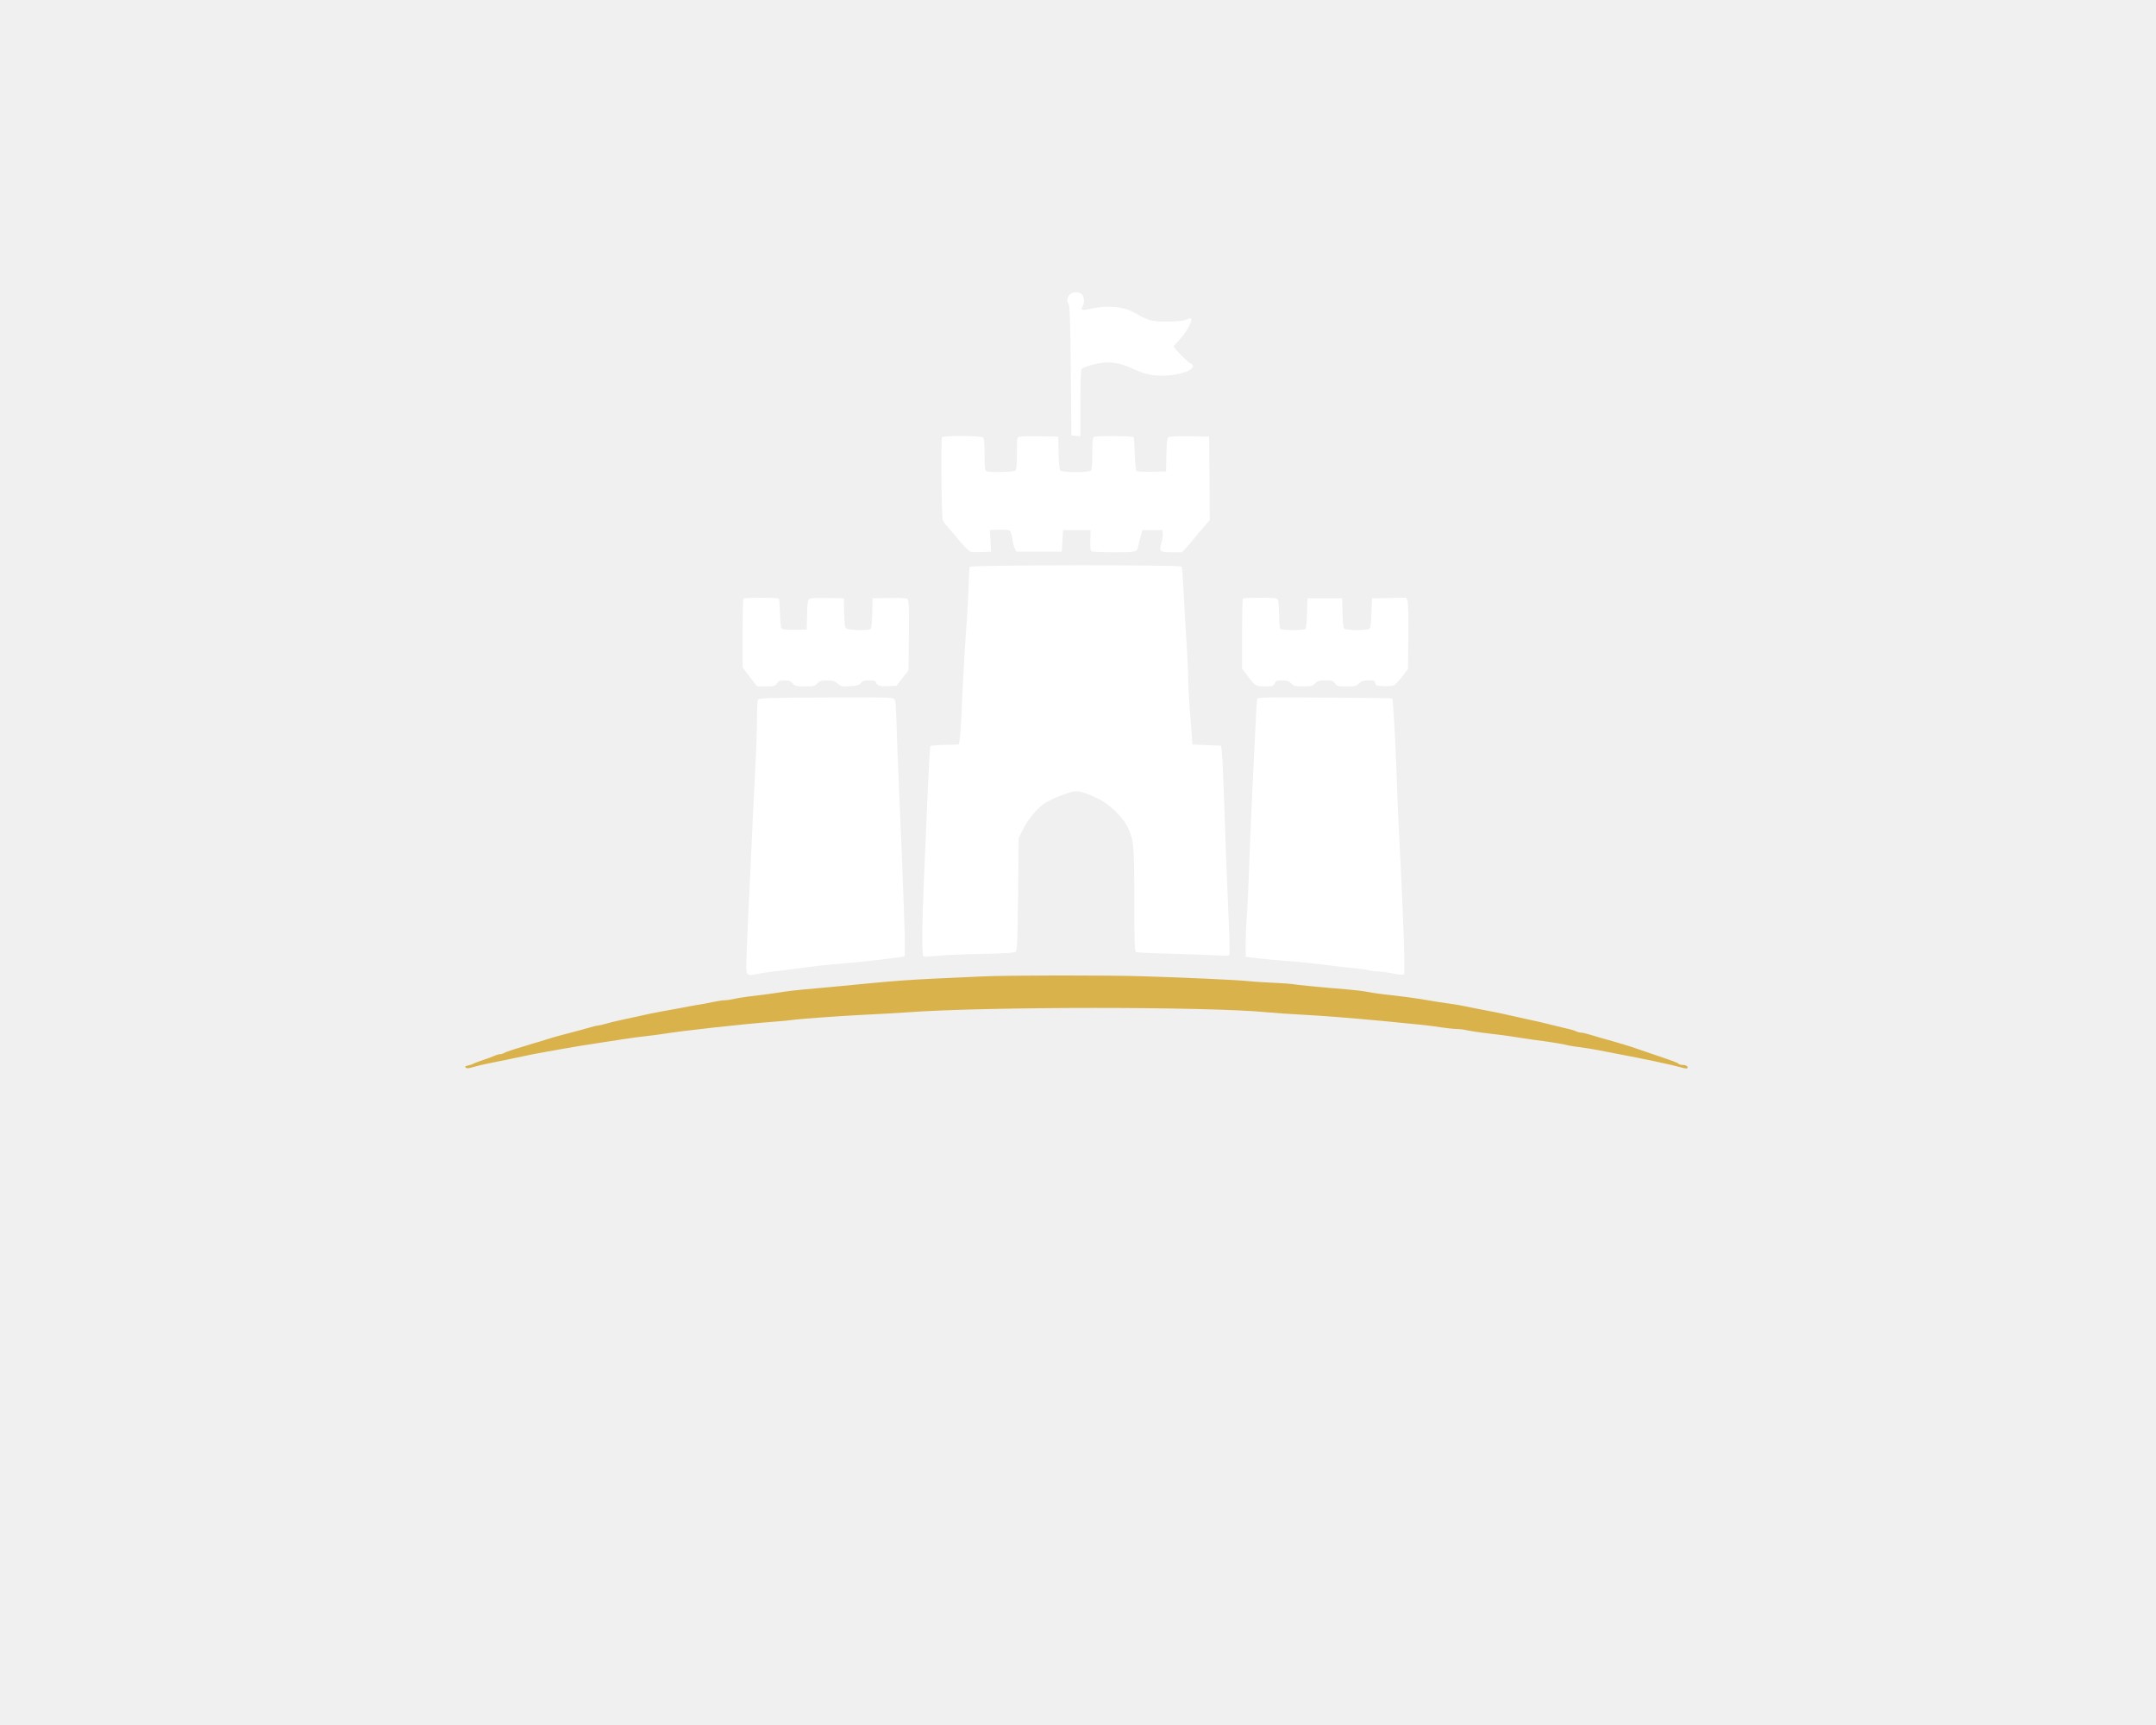
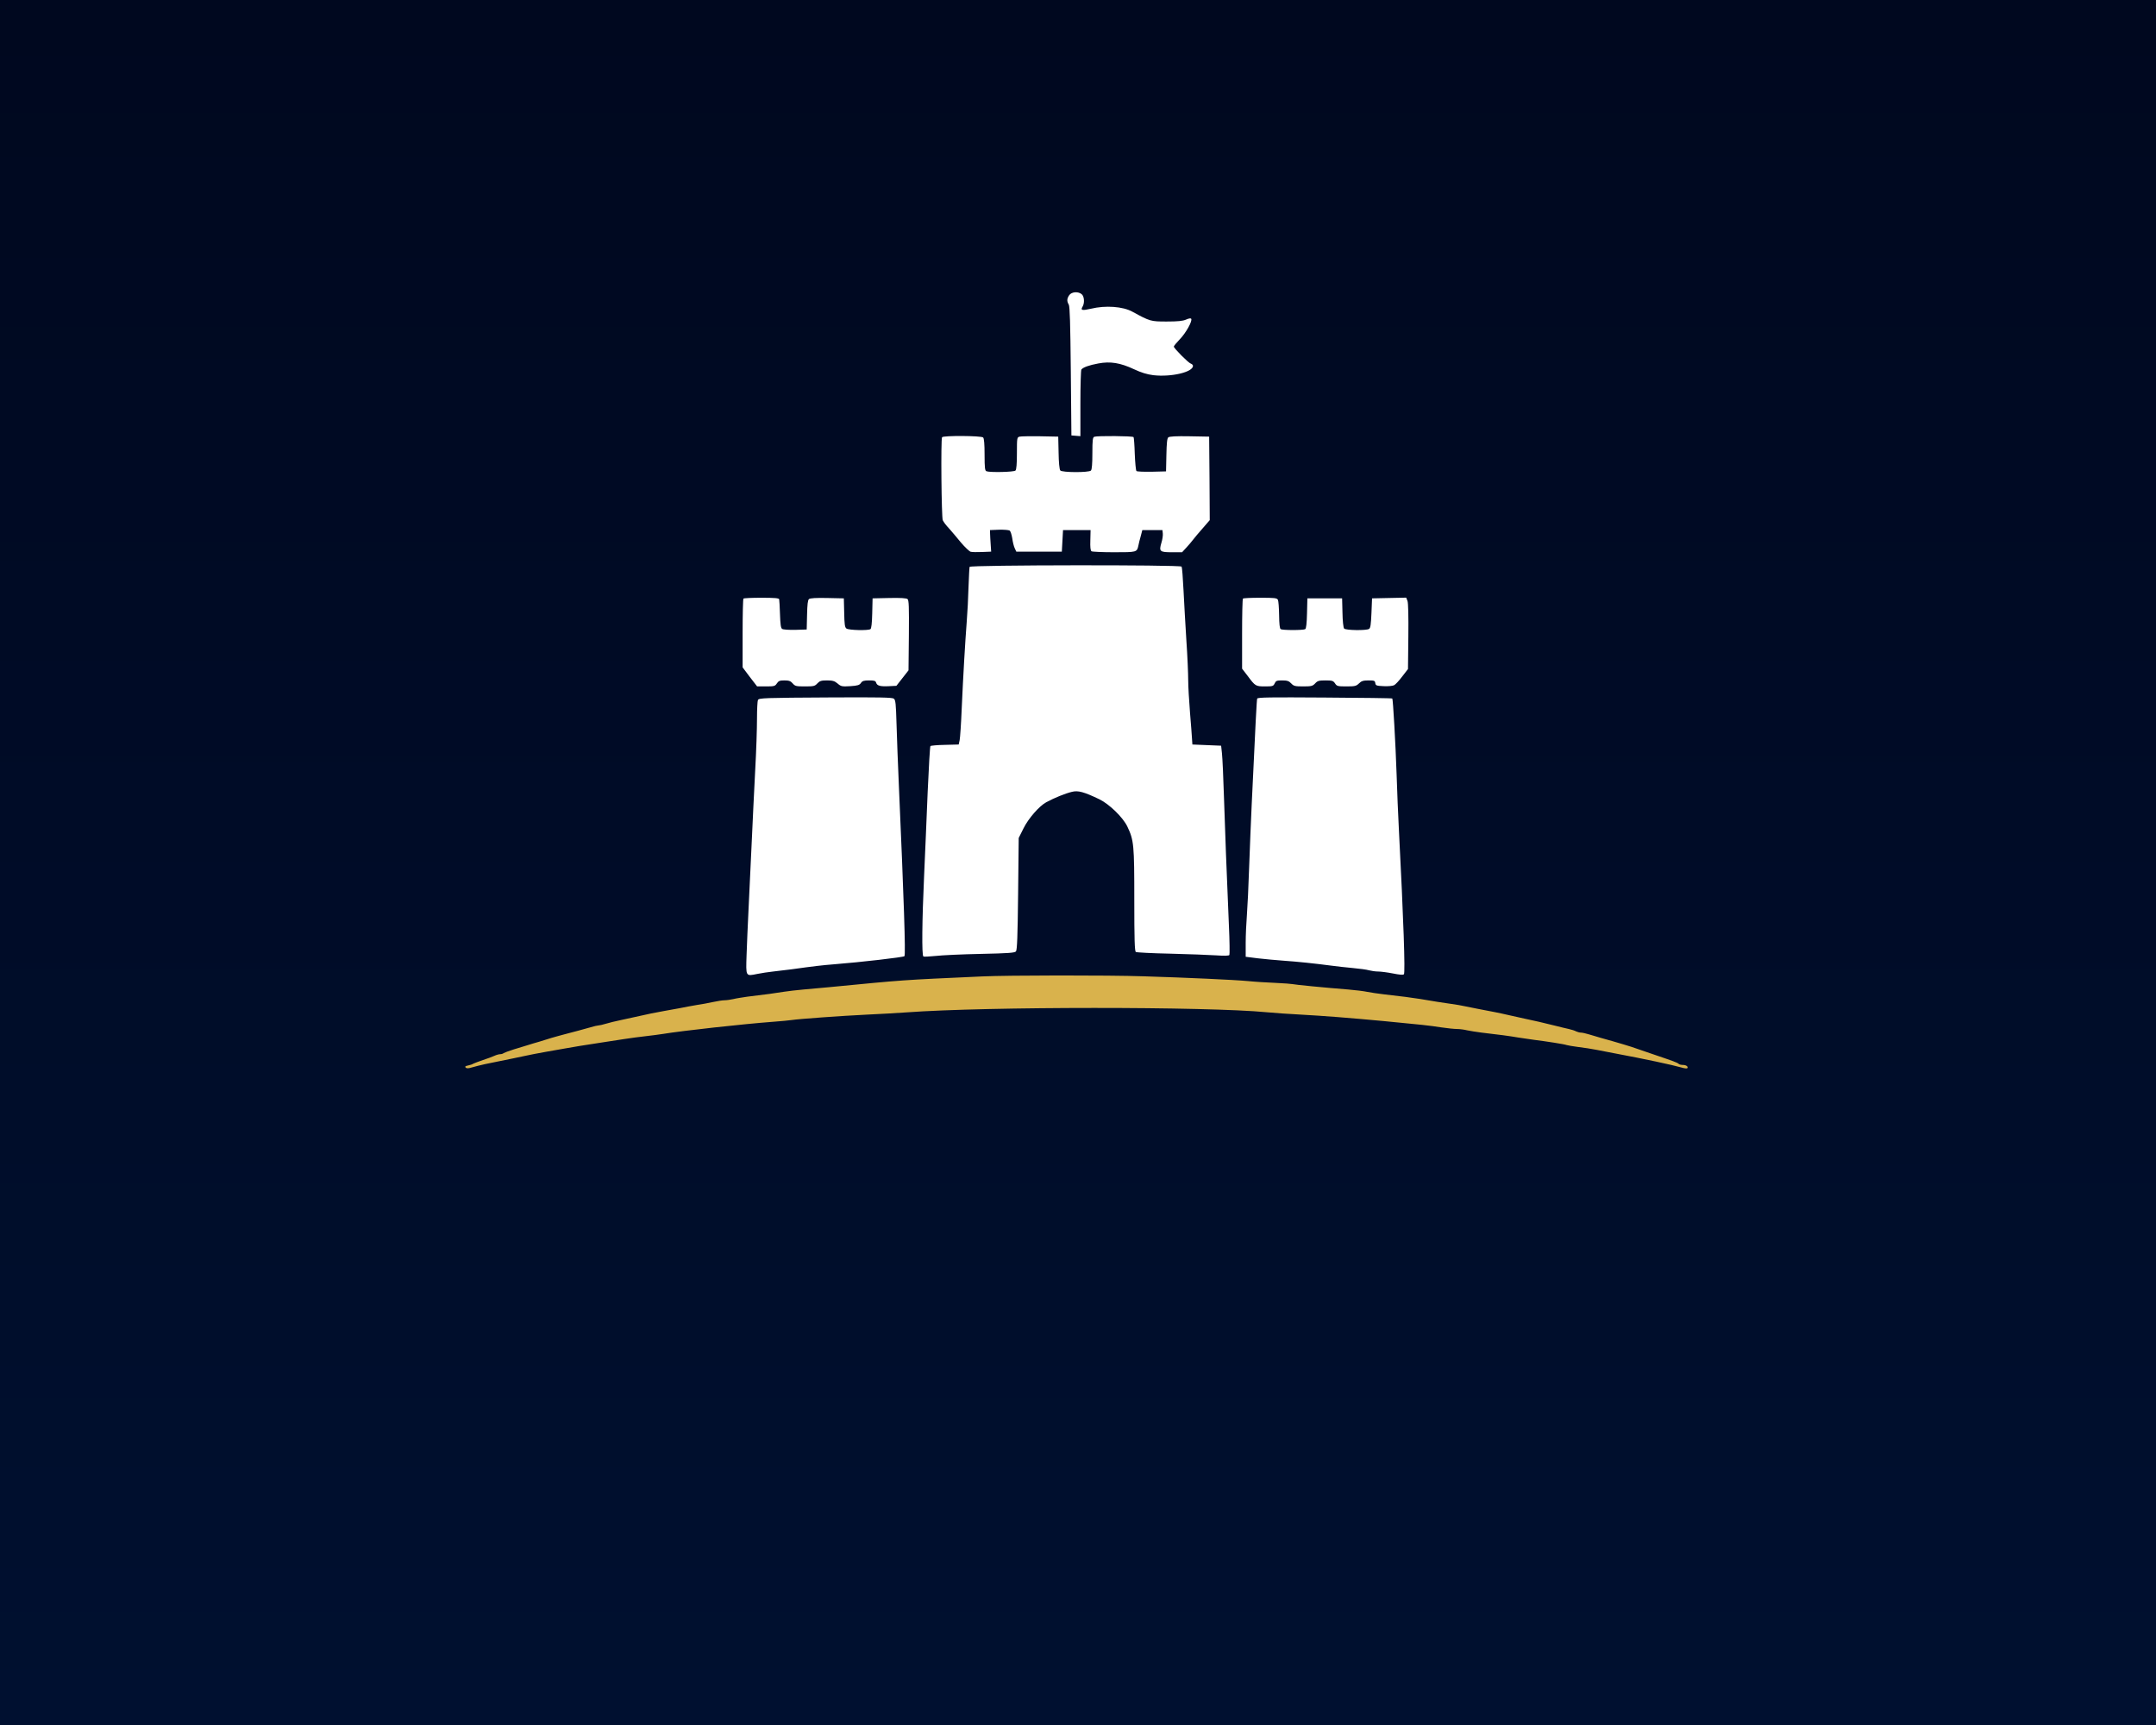
<svg xmlns="http://www.w3.org/2000/svg" width="1800" height="1440" viewBox="0 0 18000 14400" preserveAspectRatio="xMidYMid meet">
+   <defs>
+     <linearGradient id="bg" x1="0" y1="0" x2="0" y2="1">
+       <stop offset="0%" stop-color="#00081f" />
+       <stop offset="100%" stop-color="#001030" />
+     </linearGradient>
+   </defs>
+   <rect width="18000" height="14400" fill="url(#bg)" />
  <g transform="translate(0,14400) scale(1,-1)">
    <path d="M9550 6250 c356 -11 753 -29 870 -40 58 -6 161 -12 230 -15 69 -3 132 -8 140 -10 16 -5 286 -31 465 -45 61 -5 133 -14 160 -20 28 -5 88 -15 135 -20 145 -16 243 -29 305 -39 105 -18 198 -33 265 -42 36 -5 85 -13 110 -19 49 -10 164 -33 250 -49 30 -6 87 -18 125 -27 39 -8 99 -22 135 -30 68 -14 142 -31 250 -58 36 -9 84 -21 108 -26 23 -5 51 -14 61 -20 11 -5 29 -10 40 -10 11 0 42 -7 68 -15 26 -8 71 -21 98 -29 141 -39 260 -75 294 -88 13 -5 76 -26 140 -48 171 -58 205 -70 216 -81 5 -5 21 -9 36 -9 28 0 47 -16 35 -28 -4 -3 -26 0 -49 7 -73 21 -315 73 -552 117 -44 9 -114 22 -155 30 -41 8 -111 19 -155 24 -44 6 -87 13 -95 16 -17 7 -170 31 -275 44 -38 5 -97 14 -130 19 -62 11 -172 26 -306 41 -41 5 -95 14 -120 19 -24 6 -62 11 -84 11 -21 0 -82 6 -135 14 -95 15 -170 23 -475 52 -299 28 -510 44 -690 54 -99 5 -229 14 -290 20 -498 48 -2341 48 -3005 -1 -80 -6 -230 -14 -335 -19 -208 -10 -569 -36 -625 -45 -19 -3 -91 -10 -160 -15 -241 -18 -751 -74 -915 -101 -33 -5 -98 -14 -145 -19 -47 -5 -128 -16 -180 -24 -52 -8 -140 -22 -195 -30 -138 -21 -231 -36 -290 -47 -27 -5 -102 -18 -165 -29 -63 -11 -144 -27 -180 -35 -36 -8 -78 -16 -95 -20 -33 -6 -135 -27 -235 -48 -36 -8 -84 -20 -108 -27 -31 -10 -46 -10 -54 -2 -8 8 -3 13 18 17 16 3 37 10 46 16 10 5 46 18 80 30 35 11 77 27 95 35 17 8 40 14 50 14 10 0 23 4 28 9 6 4 44 18 85 31 41 13 93 28 115 35 22 7 67 21 100 30 33 10 78 24 100 31 22 6 69 20 105 29 82 21 151 40 219 59 29 9 60 16 68 16 8 0 35 6 61 14 26 8 83 22 127 31 111 24 191 41 252 55 29 6 76 15 105 20 29 5 89 16 133 24 44 9 109 21 145 27 36 5 95 16 131 24 37 8 81 15 99 15 17 0 50 5 73 10 23 6 76 14 117 20 146 17 246 31 305 41 33 5 107 14 165 19 58 5 152 14 210 19 641 62 592 59 1280 90 215 10 1049 11 1350 1z" fill="#D9B24C" />
    <path d="M 9032.0,11943.0 C 9053.0,11924.0 9056.0,11869.0 9038.0,11840.0 C 9019.0,11809.0 9035.0,11806.0 9109.0,11823.0 C 9229.0,11852.0 9375.0,11842.0 9454.0,11798.0 C 9603.0,11717.0 9607.0,11716.0 9740.0,11716.0 C 9833.0,11716.0 9874.0,11720.0 9902.0,11732.0 C 9924.0,11742.0 9942.0,11745.0 9945.0,11739.0 C 9957.0,11721.0 9902.0,11622.0 9851.0,11569.0 C 9823.0,11540.0 9800.0,11512.0 9800.0,11507.0 C 9800.0,11493.0 9921.0,11371.0 9941.0,11365.0 C 9952.0,11361.0 9960.0,11353.0 9960.0,11346.0 C 9960.0,11293.0 9777.0,11251.0 9629.0,11268.0 C 9575.0,11275.0 9529.0,11289.0 9467.0,11318.0 C 9354.0,11371.0 9270.0,11385.0 9170.0,11366.0 C 9093.0,11352.0 9041.0,11333.0 9028.0,11315.0 C 9024.0,11310.0 9020.0,11182.0 9020.0,11032.0 L 9020.0,10759.0 L 8983.0,10762.0 L 8945.0,10765.0 L 8940.0,11300.0 C 8936.0,11702.0 8932.0,11840.0 8923.0,11857.0 C 8906.0,11886.0 8907.0,11906.0 8926.0,11935.0 C 8946.0,11965.0 9003.0,11969.0 9032.0,11943.0 M 8208.0,10748.0 C 8216.0,10740.0 8220.0,10693.0 8220.0,10604.0 C 8220.0,10493.0 8223.0,10471.0 8236.0,10466.0 C 8266.0,10455.0 8465.0,10459.0 8478.0,10472.0 C 8486.0,10480.0 8490.0,10527.0 8490.0,10617.0 C 8490.0,10746.0 8491.0,10750.0 8513.0,10755.0 C 8525.0,10758.0 8603.0,10759.0 8685.0,10758.0 L 8835.0,10755.0 L 8838.0,10621.0 C 8839.0,10542.0 8845.0,10481.0 8852.0,10473.0 C 8866.0,10455.0 9090.0,10454.0 9108.0,10472.0 C 9116.0,10480.0 9120.0,10527.0 9120.0,10616.0 C 9120.0,10727.0 9123.0,10749.0 9136.0,10754.0 C 9160.0,10763.0 9458.0,10761.0 9464.0,10751.0 C 9467.0,10747.0 9472.0,10683.0 9474.0,10610.0 C 9477.0,10537.0 9483.0,10473.0 9488.0,10468.0 C 9493.0,10463.0 9550.0,10461.0 9616.0,10462.0 L 9735.0,10465.0 L 9738.0,10602.0 C 9740.0,10701.0 9744.0,10741.0 9754.0,10749.0 C 9763.0,10757.0 9821.0,10760.0 9931.0,10758.0 L 10095.0,10755.0 L 10098.0,10406.0 L 10100.0,10058.0 L 10042.0,9991.0 C 10010.0,9955.0 9974.0,9912.0 9961.0,9895.0 C 9949.0,9879.0 9923.0,9848.0 9904.0,9828.0 L 9869.0,9790.0 L 9786.0,9790.0 C 9683.0,9790.0 9675.0,9796.0 9696.0,9868.0 C 9705.0,9896.0 9710.0,9932.0 9708.0,9947.0 L 9705.0,9975.0 L 9621.0,9975.0 L 9537.0,9975.0 L 9524.0,9925.0 C 9516.0,9898.0 9507.0,9862.0 9504.0,9845.0 C 9492.0,9790.0 9491.0,9790.0 9301.0,9790.0 C 9204.0,9790.0 9119.0,9794.0 9113.0,9798.0 C 9104.0,9804.0 9101.0,9832.0 9103.0,9890.0 L 9105.0,9975.0 L 8990.0,9975.0 L 8875.0,9975.0 L 8870.0,9885.0 L 8865.0,9795.0 L 8675.0,9795.0 L 8485.0,9795.0 L 8472.0,9823.0 C 8464.0,9839.0 8455.0,9877.0 8451.0,9907.0 C 8446.0,9937.0 8437.0,9966.0 8429.0,9971.0 C 8421.0,9976.0 8381.0,9979.0 8340.0,9978.0 L 8265.0,9975.0 L 8266.0,9945.0 C 8266.0,9929.0 8269.0,9888.0 8271.0,9855.0 L 8275.0,9795.0 L 8200.0,9792.0 C 8159.0,9790.0 8116.0,9791.0 8104.0,9794.0 C 8093.0,9797.0 8056.0,9832.0 8022.0,9872.0 C 7989.0,9912.0 7948.0,9961.0 7931.0,9980.0 C 7889.0,10026.0 7885.0,10033.0 7871.0,10057.0 C 7860.0,10080.0 7854.0,10732.0 7865.0,10750.0 C 7874.0,10765.0 8193.0,10763.0 8208.0,10748.0 M 9865.0,9670.0 C 9869.0,9664.0 9876.0,9575.0 9881.0,9472.0 C 9886.0,9369.0 9897.0,9179.0 9905.0,9050.0 C 9914.0,8921.0 9920.0,8774.0 9920.0,8723.0 C 9920.0,8673.0 9927.0,8552.0 9935.0,8453.0 C 9943.0,8355.0 9951.0,8255.0 9952.0,8230.0 L 9955.0,8185.0 L 10075.0,8180.0 L 10195.0,8175.0 L 10202.0,8110.0 C 10206.0,8074.0 10214.0,7906.0 10219.0,7735.0 C 10229.0,7435.0 10239.0,7159.0 10260.0,6672.0 C 10266.0,6544.0 10267.0,6434.0 10264.0,6428.0 C 10259.0,6421.0 10223.0,6420.0 10151.0,6425.0 C 10093.0,6429.0 9921.0,6435.0 9770.0,6439.0 C 9619.0,6442.0 9489.0,6449.0 9483.0,6453.0 C 9473.0,6459.0 9470.0,6557.0 9470.0,6886.0 C 9470.0,7348.0 9467.0,7385.0 9412.0,7500.0 C 9376.0,7576.0 9263.0,7686.0 9180.0,7727.0 C 9051.0,7789.0 9001.0,7803.0 8950.0,7790.0 C 8895.0,7777.0 8803.0,7740.0 8735.0,7703.0 C 8677.0,7672.0 8586.0,7568.0 8545.0,7485.0 L 8505.0,7405.0 L 8500.0,6939.0 C 8496.0,6587.0 8492.0,6469.0 8482.0,6458.0 C 8472.0,6446.0 8422.0,6442.0 8187.0,6437.0 C 8032.0,6434.0 7863.0,6426.0 7812.0,6420.0 C 7760.0,6415.0 7714.0,6412.0 7709.0,6416.0 C 7695.0,6424.0 7698.0,6716.0 7715.0,7085.0 C 7723.0,7267.0 7737.0,7584.0 7745.0,7790.0 C 7754.0,7996.0 7764.0,8168.0 7768.0,8172.0 C 7772.0,8176.0 7827.0,8181.0 7890.0,8182.0 L 8004.0,8185.0 L 8012.0,8222.0 C 8016.0,8242.0 8024.0,8359.0 8029.0,8482.0 C 8042.0,8772.0 8058.0,9041.0 8071.0,9210.0 C 8077.0,9284.0 8084.0,9415.0 8086.0,9500.0 C 8089.0,9585.0 8093.0,9661.0 8095.0,9668.0 C 8101.0,9684.0 9855.0,9686.0 9865.0,9670.0 M 6505.0,9398.0 C 6507.0,9391.0 6510.0,9334.0 6512.0,9272.0 C 6515.0,9186.0 6519.0,9157.0 6530.0,9150.0 C 6538.0,9144.0 6588.0,9141.0 6640.0,9142.0 L 6735.0,9145.0 L 6738.0,9267.0 C 6740.0,9354.0 6744.0,9391.0 6754.0,9399.0 C 6763.0,9407.0 6814.0,9410.0 6906.0,9408.0 L 7045.0,9405.0 L 7048.0,9285.0 C 7050.0,9187.0 7053.0,9163.0 7067.0,9153.0 C 7086.0,9139.0 7247.0,9135.0 7267.0,9148.0 C 7275.0,9153.0 7280.0,9196.0 7282.0,9280.0 L 7285.0,9405.0 L 7424.0,9408.0 C 7520.0,9410.0 7567.0,9407.0 7577.0,9399.0 C 7588.0,9389.0 7590.0,9338.0 7588.0,9095.0 L 7585.0,8804.0 L 7534.0,8739.0 L 7484.0,8675.0 L 7425.0,8672.0 C 7350.0,8668.0 7323.0,8675.0 7315.0,8700.0 C 7310.0,8717.0 7300.0,8720.0 7256.0,8720.0 C 7212.0,8720.0 7200.0,8716.0 7188.0,8699.0 C 7176.0,8681.0 7161.0,8676.0 7099.0,8672.0 C 7030.0,8668.0 7022.0,8669.0 6993.0,8694.0 C 6968.0,8715.0 6952.0,8720.0 6905.0,8720.0 C 6856.0,8720.0 6844.0,8716.0 6824.0,8695.0 C 6803.0,8672.0 6793.0,8670.0 6720.0,8670.0 C 6647.0,8670.0 6638.0,8672.0 6618.0,8695.0 C 6601.0,8715.0 6587.0,8720.0 6549.0,8720.0 C 6510.0,8720.0 6500.0,8716.0 6486.0,8695.0 C 6471.0,8672.0 6463.0,8670.0 6395.0,8670.0 L 6321.0,8670.0 L 6260.0,8749.0 L 6200.0,8829.0 L 6200.0,9113.0 C 6200.0,9269.0 6203.0,9400.0 6207.0,9403.0 C 6210.0,9407.0 6278.0,9410.0 6357.0,9410.0 C 6463.0,9410.0 6502.0,9407.0 6505.0,9398.0 M 10669.0,9393.0 C 10674.0,9383.0 10678.0,9326.0 10679.0,9266.0 C 10680.0,9190.0 10684.0,9154.0 10692.0,9148.0 C 10709.0,9138.0 10881.0,9138.0 10897.0,9148.0 C 10905.0,9153.0 10910.0,9196.0 10912.0,9280.0 L 10915.0,9405.0 L 11060.0,9405.0 L 11205.0,9405.0 L 11208.0,9286.0 C 11209.0,9219.0 11215.0,9160.0 11222.0,9153.0 C 11234.0,9138.0 11406.0,9135.0 11430.0,9150.0 C 11442.0,9157.0 11446.0,9188.0 11450.0,9282.0 L 11455.0,9405.0 L 11598.0,9408.0 L 11740.0,9411.0 L 11751.0,9383.0 C 11757.0,9366.0 11760.0,9256.0 11758.0,9085.0 L 11755.0,8815.0 L 11707.0,8753.0 C 11681.0,8718.0 11650.0,8685.0 11639.0,8680.0 C 11628.0,8674.0 11589.0,8670.0 11552.0,8672.0 C 11491.0,8675.0 11485.0,8677.0 11482.0,8698.0 C 11479.0,8718.0 11473.0,8720.0 11425.0,8720.0 C 11381.0,8720.0 11366.0,8715.0 11346.0,8695.0 C 11323.0,8673.0 11313.0,8670.0 11242.0,8670.0 C 11168.0,8670.0 11161.0,8672.0 11146.0,8695.0 C 11131.0,8717.0 11123.0,8720.0 11067.0,8720.0 C 11012.0,8720.0 11000.0,8717.0 10980.0,8695.0 C 10959.0,8673.0 10949.0,8670.0 10880.0,8670.0 C 10811.0,8670.0 10801.0,8673.0 10780.0,8695.0 C 10761.0,8715.0 10747.0,8720.0 10705.0,8720.0 C 10659.0,8720.0 10652.0,8717.0 10642.0,8695.0 C 10631.0,8672.0 10625.0,8670.0 10562.0,8670.0 C 10484.0,8670.0 10480.0,8672.0 10417.0,8757.0 L 10370.0,8818.0 L 10370.0,9108.0 C 10370.0,9267.0 10373.0,9400.0 10377.0,9403.0 C 10380.0,9407.0 10445.0,9410.0 10521.0,9410.0 C 10643.0,9410.0 10660.0,9408.0 10669.0,9393.0 M 7462.0,8568.0 C 7477.0,8557.0 7480.0,8528.0 7485.0,8355.0 C 7488.0,8245.0 7497.0,8009.0 7505.0,7830.0 C 7546.0,6901.0 7562.0,6429.0 7551.0,6418.0 C 7543.0,6409.0 7189.0,6368.0 6960.0,6350.0 C 6871.0,6343.0 6798.0,6335.0 6605.0,6308.0 C 6561.0,6302.0 6494.0,6294.0 6455.0,6290.0 C 6417.0,6286.0 6357.0,6277.0 6323.0,6270.0 C 6224.0,6250.0 6227.0,6245.0 6233.0,6428.0 C 6236.0,6514.0 6243.0,6682.0 6249.0,6800.0 C 6255.0,6918.0 6267.0,7166.0 6275.0,7350.0 C 6283.0,7534.0 6297.0,7813.0 6305.0,7970.0 C 6314.0,8127.0 6320.0,8320.0 6320.0,8400.0 C 6320.0,8480.0 6324.0,8550.0 6328.0,8557.0 C 6338.0,8573.0 6372.0,8575.0 6940.0,8578.0 C 7343.0,8580.0 7448.0,8578.0 7462.0,8568.0 M 11624.0,8569.0 C 11630.0,8562.0 11651.0,8199.0 11660.0,7935.0 C 11664.0,7798.0 11673.0,7591.0 11679.0,7475.0 C 11718.0,6723.0 11733.0,6279.0 11721.0,6267.0 C 11714.0,6260.0 11683.0,6263.0 11628.0,6274.0 C 11582.0,6283.0 11527.0,6290.0 11505.0,6290.0 C 11483.0,6290.0 11449.0,6295.0 11430.0,6300.0 C 11411.0,6306.0 11350.0,6314.0 11295.0,6319.0 C 11240.0,6324.0 11159.0,6333.0 11115.0,6339.0 C 10969.0,6358.0 10836.0,6372.0 10720.0,6380.0 C 10657.0,6384.0 10559.0,6394.0 10503.0,6400.0 L 10400.0,6413.0 L 10400.0,6529.0 C 10400.0,6593.0 10405.0,6697.0 10410.0,6760.0 C 10415.0,6823.0 10424.0,7006.0 10429.0,7165.0 C 10435.0,7325.0 10444.0,7556.0 10450.0,7680.0 C 10482.0,8366.0 10492.0,8556.0 10496.0,8568.0 C 10499.0,8579.0 10605.0,8580.0 11060.0,8577.0 C 11368.0,8575.0 11622.0,8572.0 11624.0,8569.0" fill="#ffffff" fill-rule="evenodd" />
    <g transform="scale(10,10)">
      <path d="M8898 9179 c-21 -10 -49 -36 -63 -56 l-25 -38 0 -271 c0 -170 4 -274 10 -276 5 -1 83 -1 172 2 l163 5 3 245 c4 307 -3 335 -89 388 -46 28 -119 29 -171 1z" fill="#ffffff" />
    </g>
  </g>
</svg>
